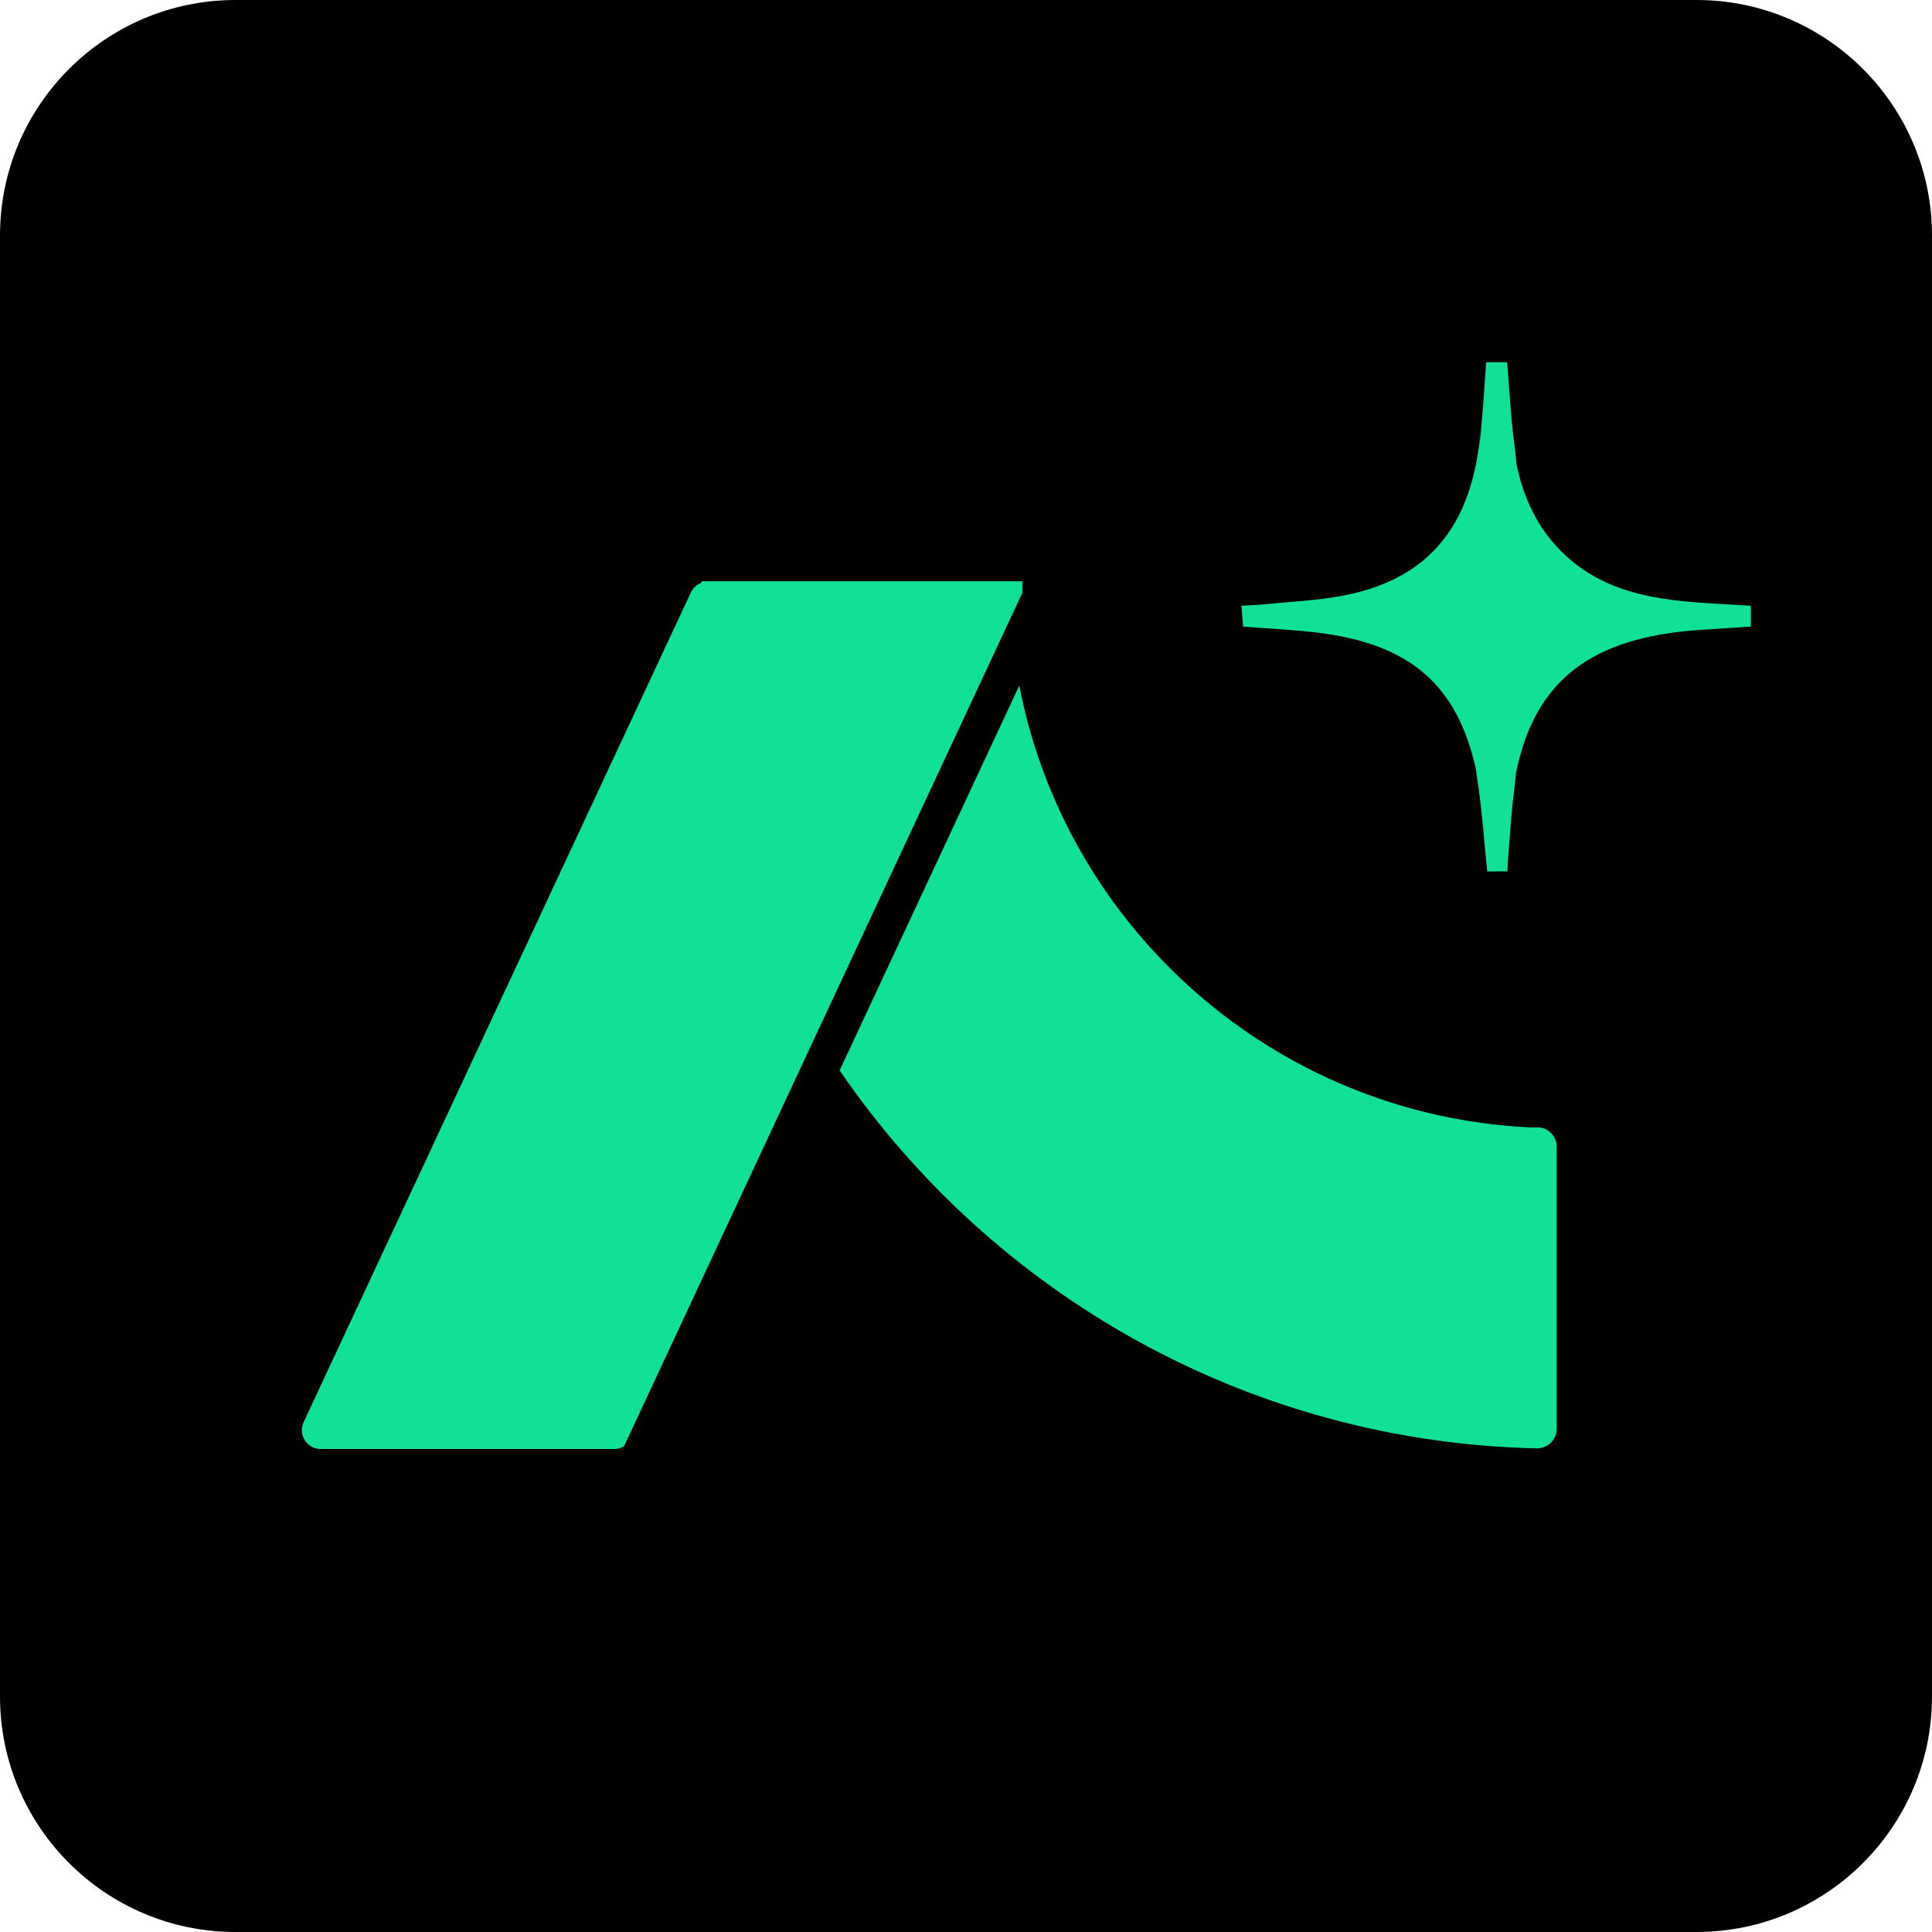
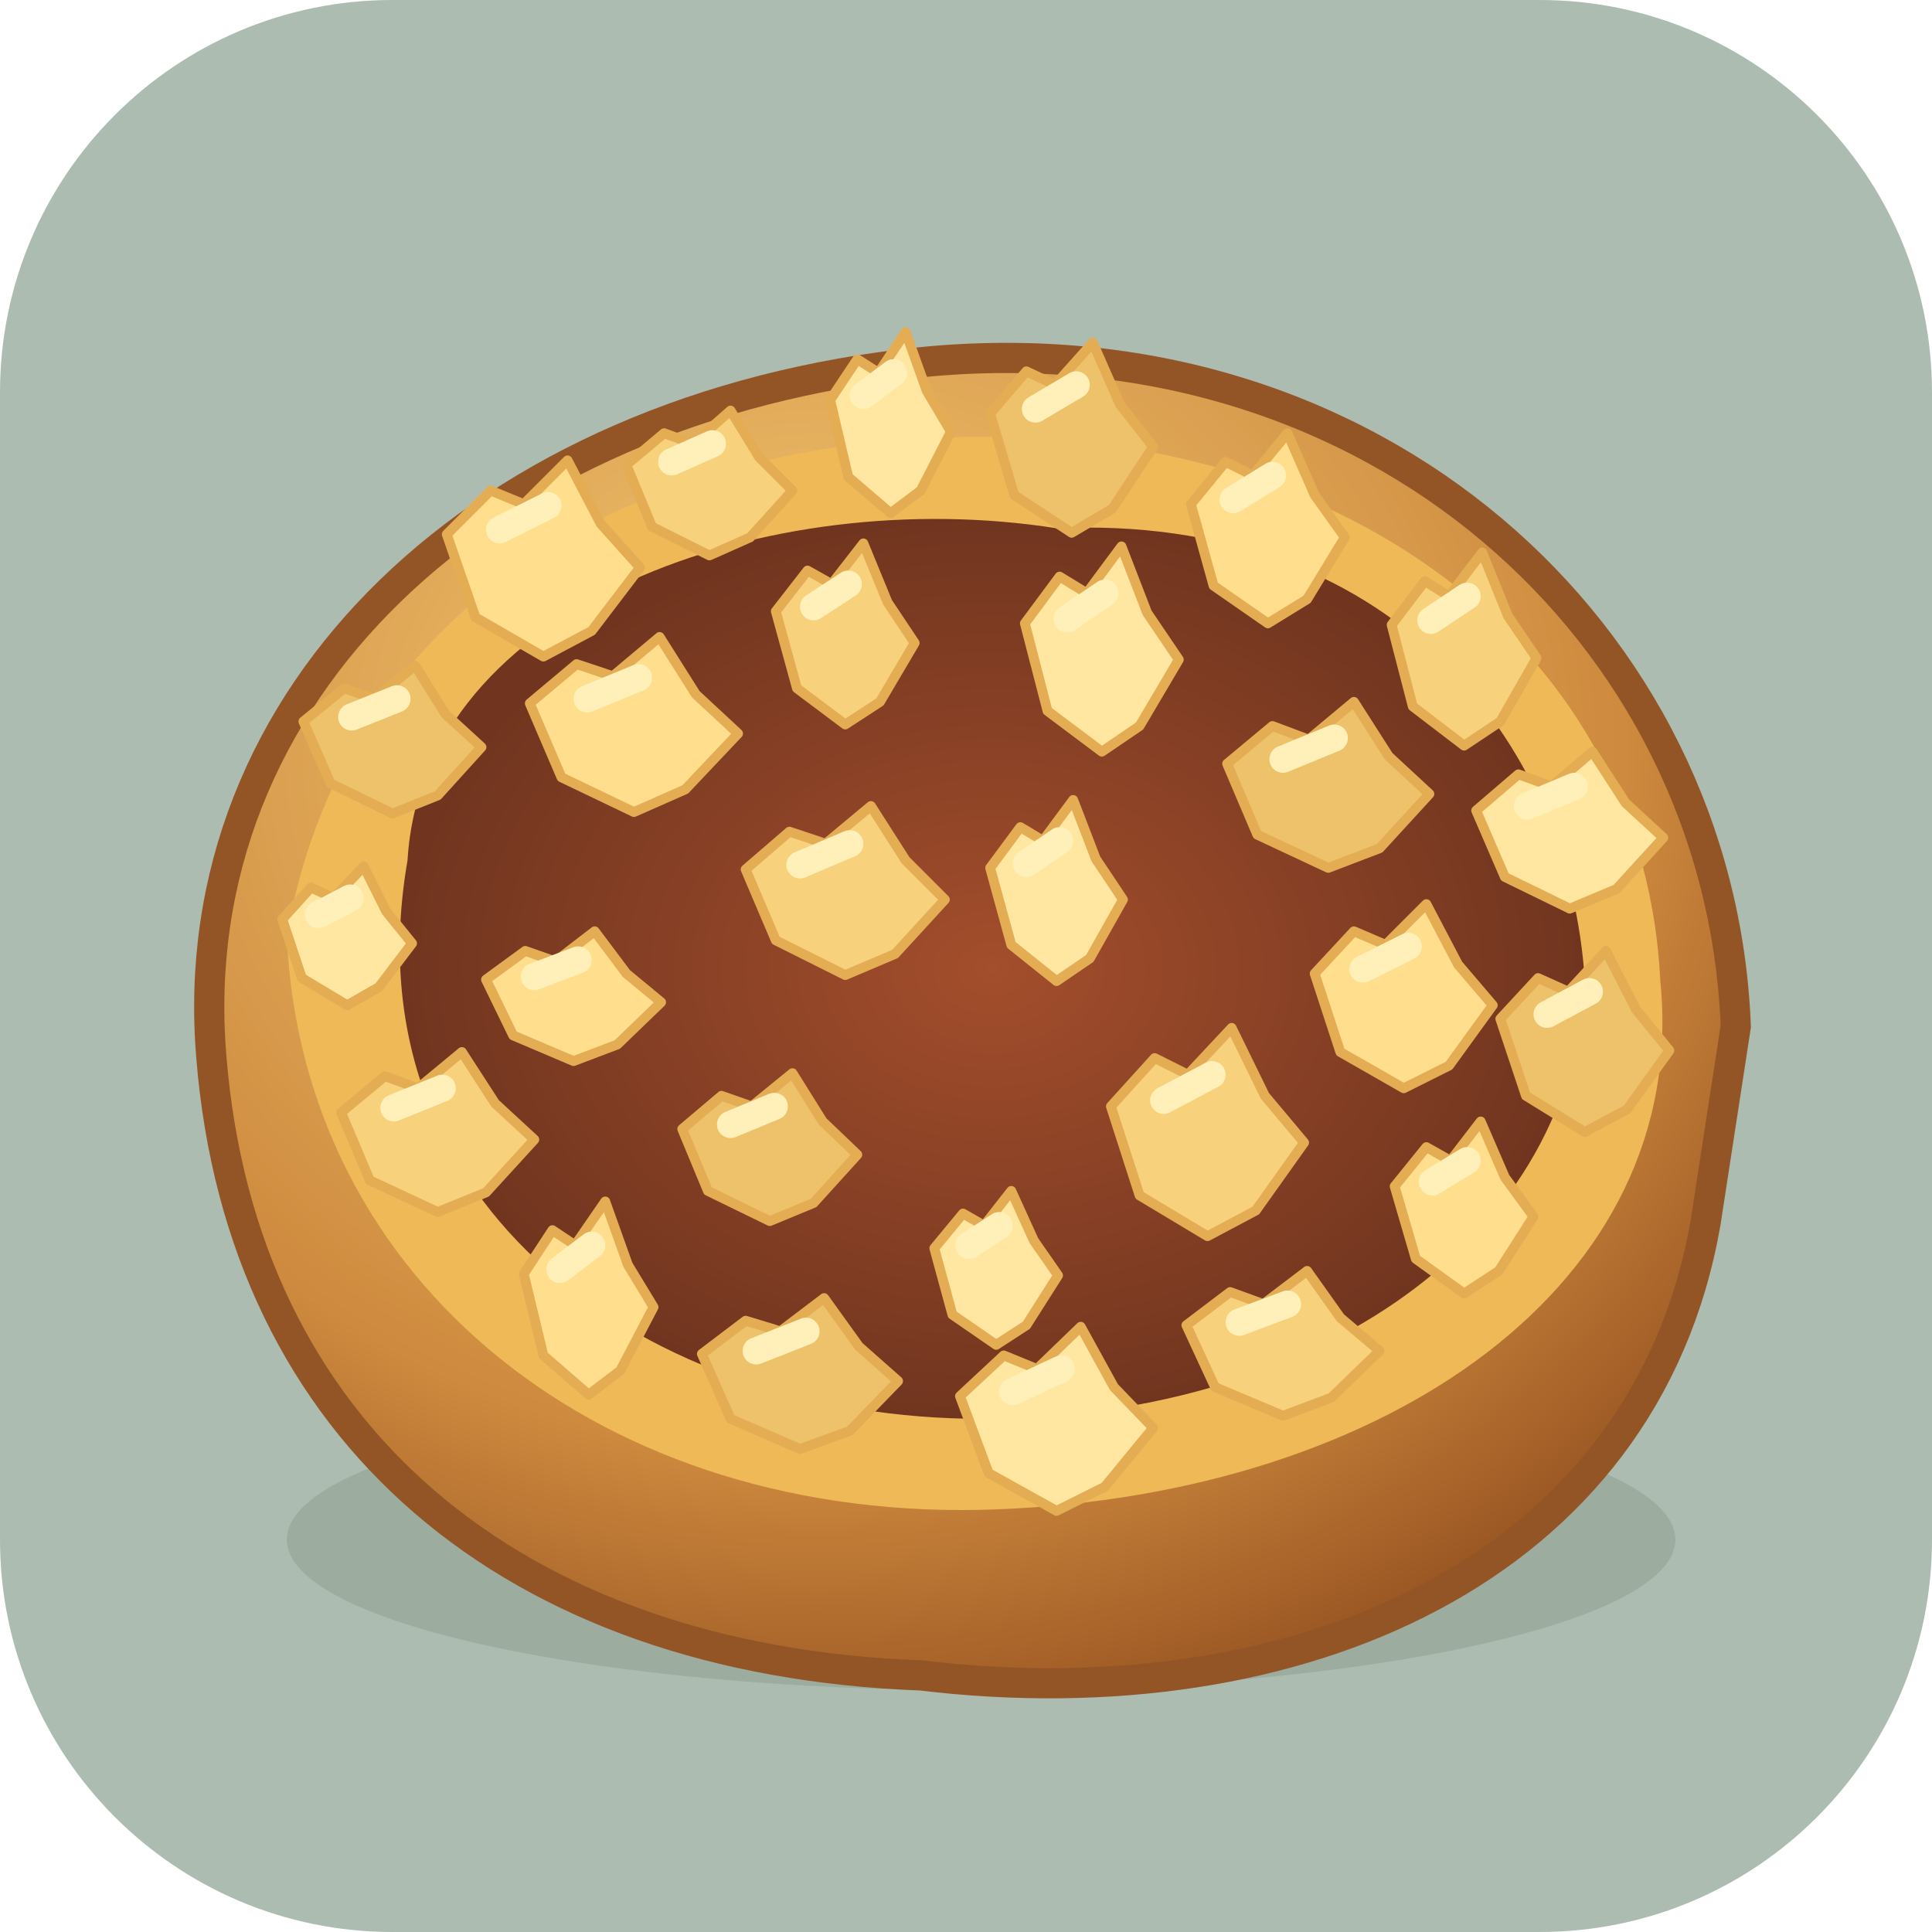
- <svg xmlns="http://www.w3.org/2000/svg" width="32" height="32" viewBox="0 0 32 32" fill="none">
-   <path d="M0 3.902C0 1.747 1.747 0 3.902 0H28.098C30.253 0 32 1.747 32 3.902V28.098C32 30.253 30.253 32 28.098 32H3.902C1.747 32 0 30.253 0 28.098V3.902Z" fill="black" />
-   <path d="M16.935 9.627C16.935 9.689 16.935 9.75 16.937 9.812L10.336 23.955C10.288 23.984 10.232 24 10.174 24H5.312C5.14 24 5 23.86 5 23.688C5 23.642 5.01 23.597 5.029 23.556L11.443 9.814C11.479 9.737 11.543 9.68 11.62 9.652L11.62 9.627H16.935ZM16.883 11.355C17.661 15.381 21.109 18.457 25.313 18.672L25.429 18.674L25.463 18.672C25.64 18.672 25.784 18.816 25.784 18.993V23.667C25.784 23.829 25.663 23.963 25.507 23.985L25.489 23.986C25.48 23.989 25.471 23.99 25.462 23.99C20.662 23.884 16.441 21.429 13.907 17.73L16.883 11.355ZM24.963 6C25.001 6.448 25.021 6.891 25.079 7.329C25.094 7.442 25.107 7.564 25.119 7.692C25.23 8.216 25.437 8.709 25.859 9.131C26.57 9.842 27.484 9.944 28.413 9.999L28.853 10.024L29 10.033V10.378L28.57 10.406C28.428 10.415 28.285 10.424 28.143 10.434C26.354 10.559 25.423 11.267 25.11 12.802L25.101 12.889C25.097 12.926 25.093 12.963 25.089 12.998L25.079 13.088C25.031 13.471 25.008 13.856 24.975 14.266L24.968 14.433H24.633C24.584 13.961 24.553 13.49 24.486 13.026L24.469 12.91C24.46 12.859 24.453 12.803 24.446 12.742C24.136 11.335 23.343 10.663 21.82 10.478C21.422 10.43 21.022 10.413 20.59 10.379L20.563 10.033L20.768 10.022C20.8 10.02 20.83 10.018 20.861 10.016L20.906 10.012C21.349 9.967 21.798 9.95 22.234 9.868C23.506 9.629 24.231 8.895 24.462 7.609C24.485 7.478 24.505 7.346 24.522 7.213L24.531 7.115C24.566 6.751 24.587 6.386 24.616 6H24.963Z" fill="#11E097" />
+ <svg xmlns="http://www.w3.org/2000/svg" viewBox="0 0 128 128">
+   <defs>
+     <radialGradient id="dough" cx="40%" cy="30%" r="75%">
+       <stop stop-color="#f6ce78" />
+       <stop offset=".7" stop-color="#ce8a3e" />
+       <stop offset="1" stop-color="#995522" />
+     </radialGradient>
+     <radialGradient id="filling">
+       <stop stop-color="#a34e2c" />
+       <stop offset="1" stop-color="#71351f" />
+     </radialGradient>
+   </defs>
+   <rect width="128" height="128" rx="26" fill="#acbcb0" />
+   <ellipse cx="65" cy="102" rx="46" ry="10" fill="#536b58" opacity=".18" />
+   <path d="M14 70C12 46 32 27 61 24C91 21 114 42 115 68L113 81C109 104 86 114 61 111C34 110 16 95 14 70Z" fill="url(#dough)" stroke="#945526" stroke-width="2" />
+   <path d="M19 62C23 39 44 28 68 29C91 30 109 44 110 65C112 85 92 99 66 100C40 101 20 85 19 62Z" fill="#efb958" />
+   <path d="M27 57C28 40 51 32 70 35C92 34 104 49 105 65C104 83 86 94 65 94C43 94 23 80 27 57Z" fill="url(#filling)" />
+   <polygon points="29.6,35.4 32.5,32.5 34.7,33.4 37.6,30.5 39.8,34.7 42.4,37.6 39.2,41.8 36.0,43.5 31.5,40.9" fill="#ffdf8d" stroke="#e4ad54" stroke-width=".65" stroke-linejoin="round" />
+   <path d="M33.1 35.1l3.2 -1.6" stroke="#fff0ba" stroke-width="1.8" stroke-linecap="round" />
+   <polygon points="41.5,30.8 44.0,28.7 45.9,29.4 48.4,27.2 50.3,30.3 52.5,32.5 49.7,35.6 47.0,36.8 43.2,34.9" fill="#f8d17c" stroke="#e4ad54" stroke-width=".65" stroke-linejoin="round" />
+   <path d="M44.5 30.6l2.7 -1.2" stroke="#fff0ba" stroke-width="1.8" stroke-linecap="round" />
+   <polygon points="55.0,26.5 56.8,23.8 58.2,24.7 60.0,22.0 61.4,25.9 63.0,28.6 61.0,32.5 59.0,34.0 56.2,31.6" fill="#ffe7a1" stroke="#e4ad54" stroke-width=".65" stroke-linejoin="round" />
+   <path d="M57.2 26.2l2.0 -1.5" stroke="#fff0ba" stroke-width="1.8" stroke-linecap="round" />
+   <polygon points="65.6,27.4 68.0,24.6 69.9,25.5 72.4,22.7 74.2,26.8 76.4,29.6 73.7,33.7 71.0,35.3 67.2,32.8" fill="#eec16b" stroke="#e4ad54" stroke-width=".65" stroke-linejoin="round" />
+   <path d="M68.6 27.1l2.7 -1.6" stroke="#fff0ba" stroke-width="1.8" stroke-linecap="round" />
+   <polygon points="78.9,33.4 81.2,30.6 83.0,31.5 85.3,28.7 87.1,32.8 89.1,35.6 86.6,39.7 84.0,41.3 80.4,38.8" fill="#ffdf8d" stroke="#e4ad54" stroke-width=".65" stroke-linejoin="round" />
+   <path d="M81.7 33.1l2.6 -1.6" stroke="#fff0ba" stroke-width="1.8" stroke-linecap="round" />
+   <polygon points="92.2,41.4 94.4,38.5 96.0,39.5 98.2,36.6 99.9,40.8 101.8,43.6 99.4,47.8 97.0,49.4 93.6,46.8" fill="#f8d17c" stroke="#e4ad54" stroke-width=".65" stroke-linejoin="round" />
+   <path d="M94.8 41.1l2.4 -1.6" stroke="#fff0ba" stroke-width="1.8" stroke-linecap="round" />
+   <polygon points="97.8,53.7 100.6,51.3 102.8,52.1 105.5,49.8 107.7,53.2 110.2,55.5 107.1,58.9 104.0,60.2 99.7,58.1" fill="#ffe7a1" stroke="#e4ad54" stroke-width=".65" stroke-linejoin="round" />
+   <path d="M101.2 53.4l3.1 -1.3" stroke="#fff0ba" stroke-width="1.8" stroke-linecap="round" />
+   <polygon points="99.4,67.5 101.9,64.8 103.9,65.7 106.4,63.0 108.4,66.9 110.6,69.6 107.8,73.5 105.0,75.0 101.1,72.6" fill="#eec16b" stroke="#e4ad54" stroke-width=".65" stroke-linejoin="round" />
+   <path d="M102.5 67.2l2.8 -1.5" stroke="#fff0ba" stroke-width="1.8" stroke-linecap="round" />
+   <polygon points="92.4,78.6 94.5,76.0 96.1,76.9 98.1,74.3 99.7,78.0 101.6,80.6 99.3,84.2 97.0,85.7 93.8,83.4" fill="#ffdf8d" stroke="#e4ad54" stroke-width=".65" stroke-linejoin="round" />
+   <path d="M94.9 78.3l2.3 -1.4" stroke="#fff0ba" stroke-width="1.8" stroke-linecap="round" />
+   <polygon points="78.6,87.8 81.5,85.6 83.7,86.4 86.6,84.2 88.8,87.3 91.4,89.5 88.2,92.6 85.0,93.8 80.5,91.9" fill="#f8d17c" stroke="#e4ad54" stroke-width=".65" stroke-linejoin="round" />
+   <path d="M82.1 87.6l3.2 -1.2" stroke="#fff0ba" stroke-width="1.8" stroke-linecap="round" />
+   <polygon points="63.6,92.5 66.5,89.8 68.7,90.7 71.6,87.9 73.8,91.9 76.4,94.6 73.2,98.5 70.0,100.1 65.5,97.6" fill="#ffe7a1" stroke="#e4ad54" stroke-width=".65" stroke-linejoin="round" />
+   <path d="M67.1 92.2l3.2 -1.5" stroke="#fff0ba" stroke-width="1.8" stroke-linecap="round" />
+   <polygon points="46.5,89.7 49.4,87.5 51.7,88.2 54.6,86.0 56.9,89.2 59.5,91.5 56.3,94.8 53.0,96.0 48.4,94.0" fill="#eec16b" stroke="#e4ad54" stroke-width=".65" stroke-linejoin="round" />
+   <path d="M50.1 89.5l3.3 -1.3" stroke="#fff0ba" stroke-width="1.8" stroke-linecap="round" />
+   <polygon points="34.7,84.4 36.6,81.5 38.1,82.5 40.1,79.6 41.6,83.8 43.3,86.6 41.1,90.8 39.0,92.4 36.0,89.8" fill="#ffdf8d" stroke="#e4ad54" stroke-width=".65" stroke-linejoin="round" />
+   <path d="M37.1 84.1l2.1 -1.6" stroke="#fff0ba" stroke-width="1.8" stroke-linecap="round" />
+   <polygon points="22.6,73.7 25.5,71.3 27.7,72.1 30.6,69.7 32.8,73.1 35.4,75.5 32.2,79.0 29.0,80.3 24.5,78.2" fill="#f8d17c" stroke="#e4ad54" stroke-width=".65" stroke-linejoin="round" />
+   <path d="M26.1 73.4l3.2 -1.3" stroke="#fff0ba" stroke-width="1.8" stroke-linecap="round" />
+   <polygon points="18.7,60.9 20.6,58.8 22.1,59.5 24.1,57.4 25.6,60.4 27.3,62.5 25.1,65.4 23.0,66.6 20.0,64.8" fill="#ffe7a1" stroke="#e4ad54" stroke-width=".65" stroke-linejoin="round" />
+   <path d="M21.1 60.6l2.1 -1.1" stroke="#fff0ba" stroke-width="1.8" stroke-linecap="round" />
+   <polygon points="20.1,47.8 22.8,45.6 24.8,46.3 27.5,44.1 29.5,47.3 31.9,49.5 29.0,52.7 26.0,53.9 21.9,51.9" fill="#eec16b" stroke="#e4ad54" stroke-width=".65" stroke-linejoin="round" />
+   <path d="M23.3 47.5l3.0 -1.2" stroke="#fff0ba" stroke-width="1.8" stroke-linecap="round" />
+   <polygon points="35.1,46.6 38.2,44.0 40.6,44.8 43.7,42.2 46.1,46.0 48.9,48.6 45.4,52.3 42.0,53.8 37.2,51.5" fill="#ffdf8d" stroke="#e4ad54" stroke-width=".65" stroke-linejoin="round" />
+   <path d="M38.9 46.3l3.4 -1.4" stroke="#fff0ba" stroke-width="1.8" stroke-linecap="round" />
+   <polygon points="51.4,40.5 53.5,37.8 55.1,38.7 57.2,36.0 58.8,39.9 60.6,42.6 58.3,46.5 56.0,48.0 52.8,45.6" fill="#f8d17c" stroke="#e4ad54" stroke-width=".65" stroke-linejoin="round" />
+   <path d="M53.9 40.2l2.3 -1.5" stroke="#fff0ba" stroke-width="1.8" stroke-linecap="round" />
+   <polygon points="67.9,41.3 70.2,38.2 72.0,39.3 74.3,36.2 76.0,40.6 78.1,43.7 75.5,48.1 73.0,49.8 69.4,47.1" fill="#ffe7a1" stroke="#e4ad54" stroke-width=".65" stroke-linejoin="round" />
+   <path d="M70.7 41.0l2.5 -1.7" stroke="#fff0ba" stroke-width="1.8" stroke-linecap="round" />
+   <polygon points="81.3,50.6 84.3,48.1 86.7,49.0 89.7,46.5 92.0,50.1 94.7,52.6 91.4,56.2 88.0,57.5 83.3,55.3" fill="#eec16b" stroke="#e4ad54" stroke-width=".65" stroke-linejoin="round" />
+   <path d="M85.0 50.3l3.4 -1.4" stroke="#fff0ba" stroke-width="1.8" stroke-linecap="round" />
+   <polygon points="87.1,64.5 89.7,61.7 91.8,62.6 94.5,59.9 96.6,63.9 98.9,66.6 96.0,70.6 93.0,72.1 88.8,69.7" fill="#ffdf8d" stroke="#e4ad54" stroke-width=".65" stroke-linejoin="round" />
+   <path d="M90.3 64.2l3.0 -1.5" stroke="#fff0ba" stroke-width="1.8" stroke-linecap="round" />
+   <polygon points="73.6,73.3 76.5,70.1 78.7,71.2 81.6,68.1 83.8,72.6 86.4,75.7 83.2,80.2 80.0,81.9 75.5,79.2" fill="#f8d17c" stroke="#e4ad54" stroke-width=".65" stroke-linejoin="round" />
+   <path d="M77.1 72.9l3.2 -1.7" stroke="#fff0ba" stroke-width="1.8" stroke-linecap="round" />
+   <polygon points="61.9,82.7 63.8,80.4 65.2,81.2 67.0,78.9 68.5,82.2 70.1,84.5 68.0,87.8 66.0,89.1 63.1,87.1" fill="#ffe7a1" stroke="#e4ad54" stroke-width=".65" stroke-linejoin="round" />
+   <path d="M64.2 82.5l2.0 -1.3" stroke="#fff0ba" stroke-width="1.8" stroke-linecap="round" />
+   <polygon points="45.2,74.8 47.8,72.6 49.8,73.3 52.5,71.1 54.5,74.3 56.8,76.5 53.9,79.7 51.0,80.9 46.9,78.9" fill="#eec16b" stroke="#e4ad54" stroke-width=".65" stroke-linejoin="round" />
+   <path d="M48.4 74.5l2.9 -1.2" stroke="#fff0ba" stroke-width="1.8" stroke-linecap="round" />
+   <polygon points="32.2,64.9 34.8,63.0 36.8,63.7 39.4,61.7 41.5,64.5 43.8,66.4 40.9,69.2 38.0,70.3 34.0,68.6" fill="#ffdf8d" stroke="#e4ad54" stroke-width=".65" stroke-linejoin="round" />
+   <path d="M35.4 64.7l2.9 -1.1" stroke="#fff0ba" stroke-width="1.8" stroke-linecap="round" />
+   <polygon points="49.4,57.6 52.3,55.1 54.7,55.9 57.7,53.4 60.0,57.0 62.6,59.6 59.3,63.2 56.0,64.6 51.4,62.3" fill="#f8d17c" stroke="#e4ad54" stroke-width=".65" stroke-linejoin="round" />
+   <path d="M53.0 57.3l3.3 -1.4" stroke="#fff0ba" stroke-width="1.8" stroke-linecap="round" />
+   <polygon points="65.6,57.5 67.6,54.8 69.1,55.7 71.1,53.0 72.6,56.9 74.4,59.6 72.2,63.5 70.0,65.0 67.0,62.6" fill="#ffe7a1" stroke="#e4ad54" stroke-width=".65" stroke-linejoin="round" />
+   <path d="M68.0 57.2l2.2 -1.5" stroke="#fff0ba" stroke-width="1.8" stroke-linecap="round" />
</svg>
